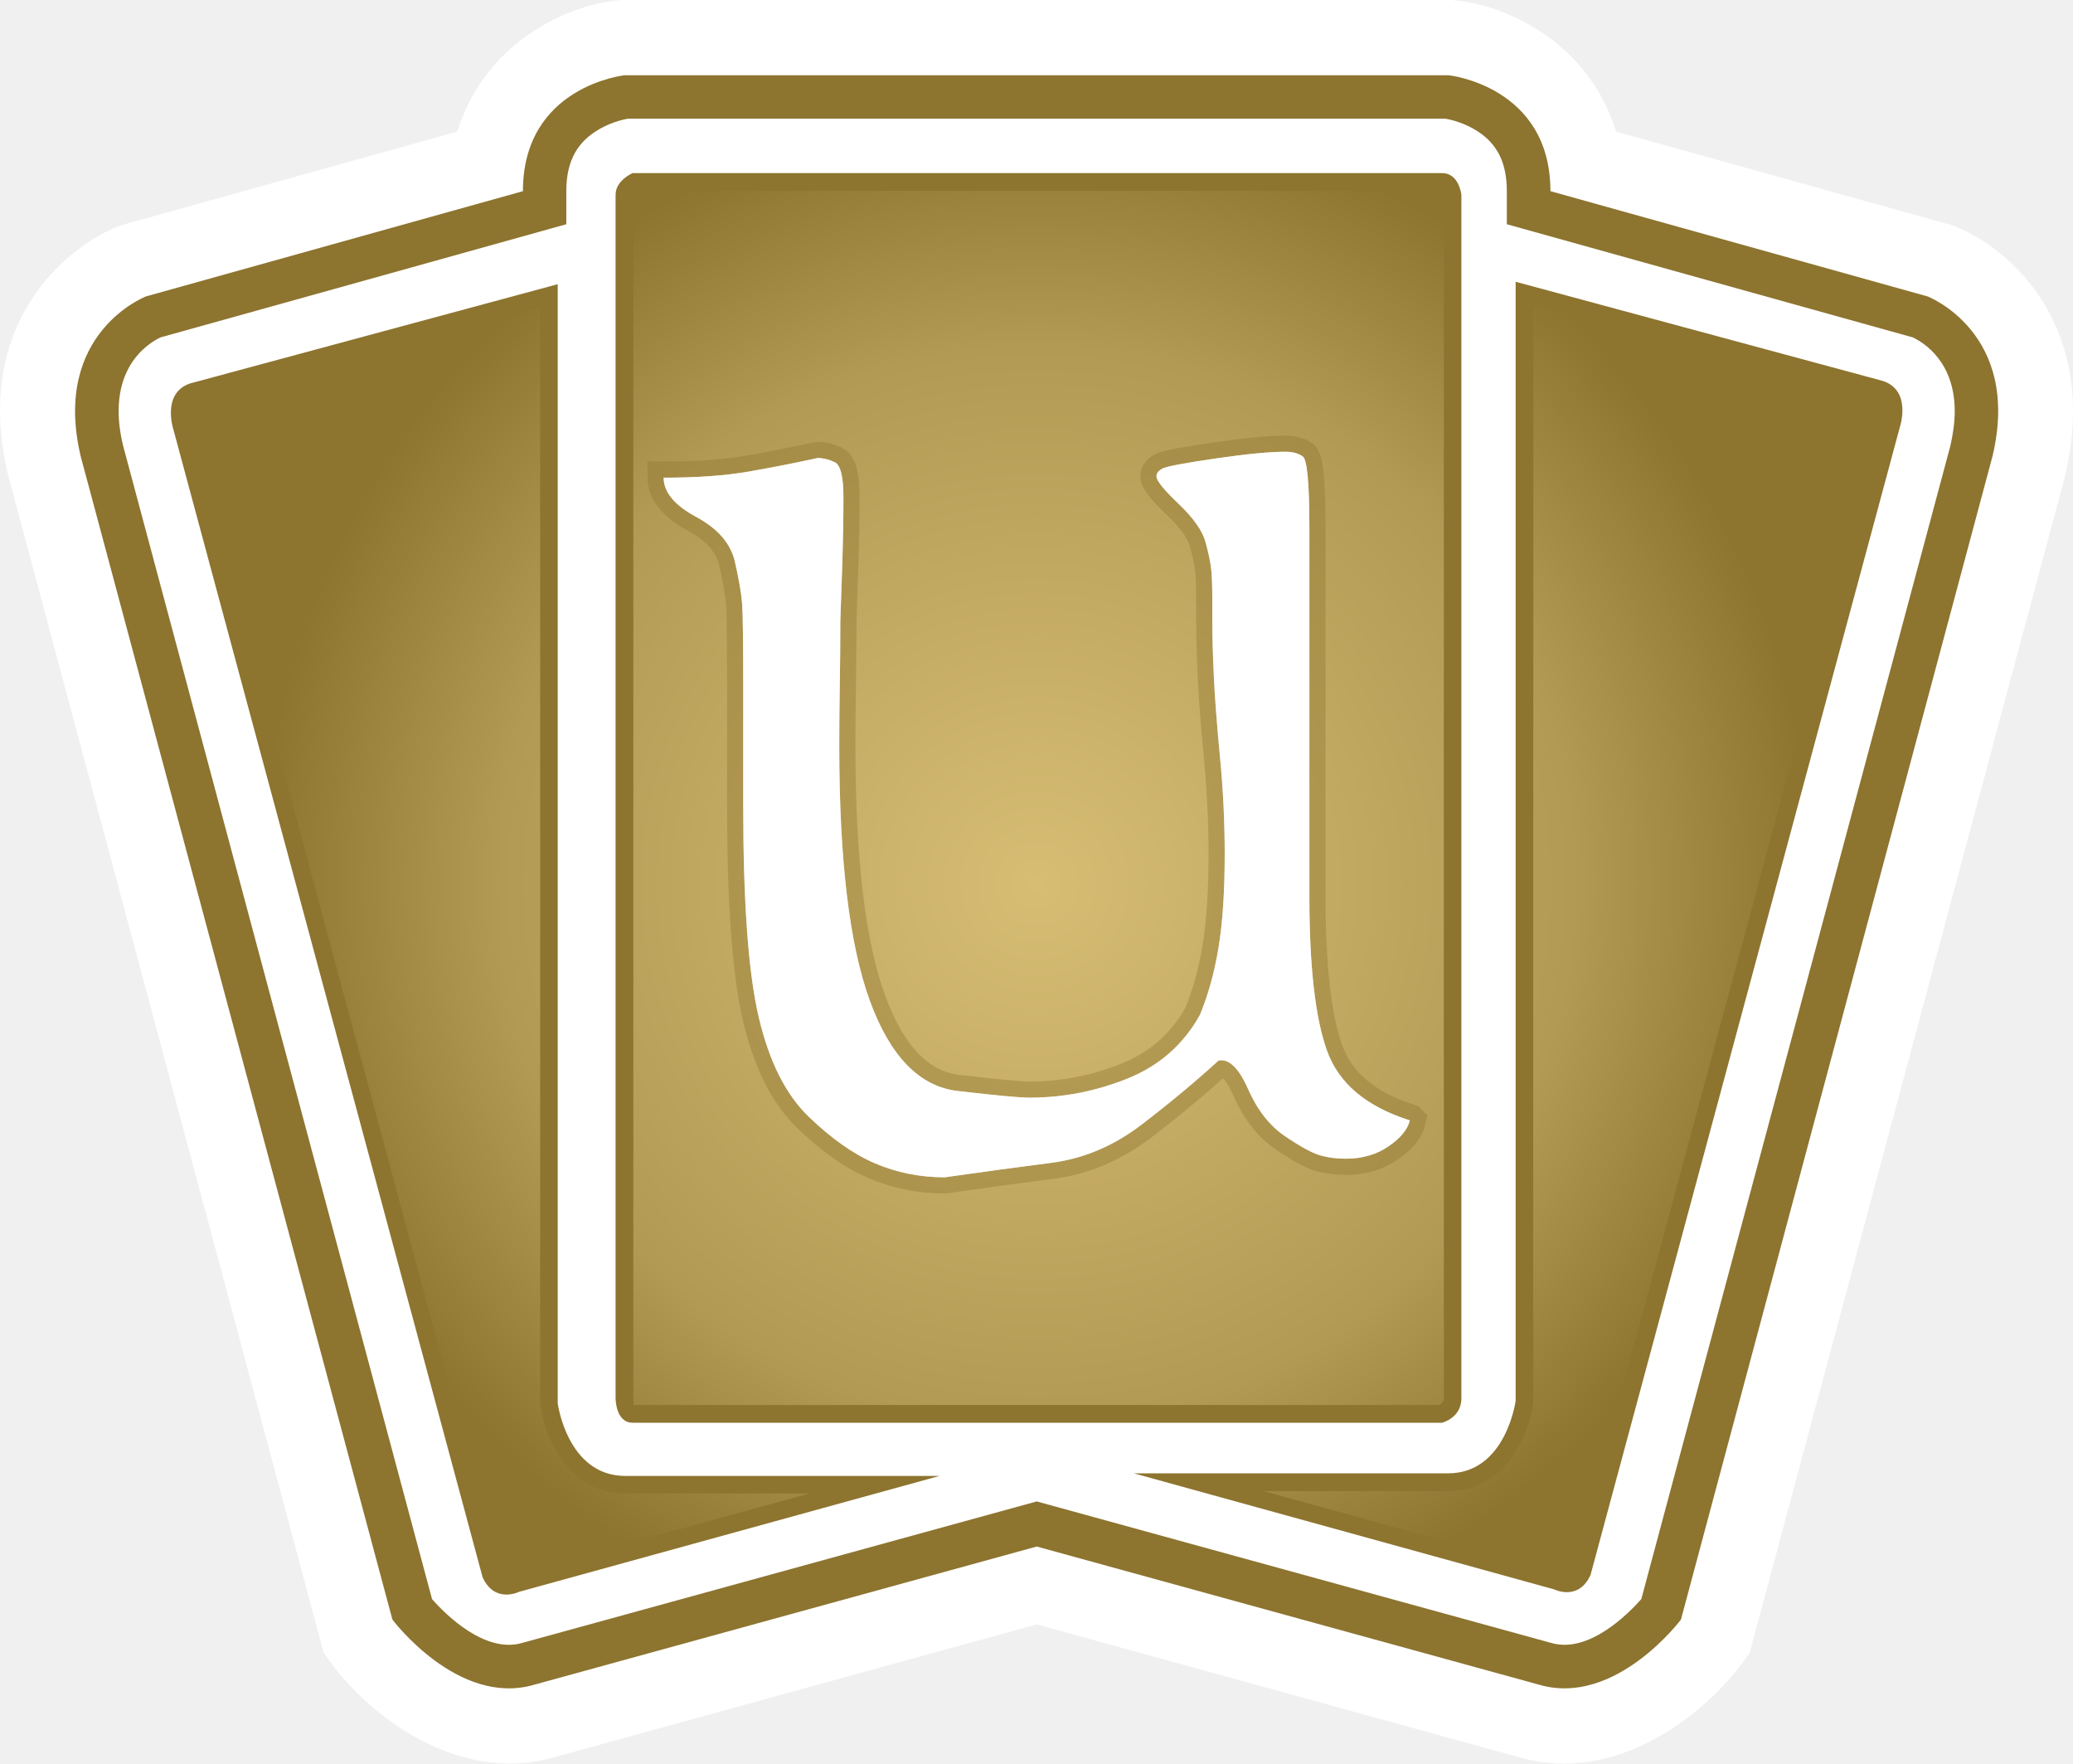
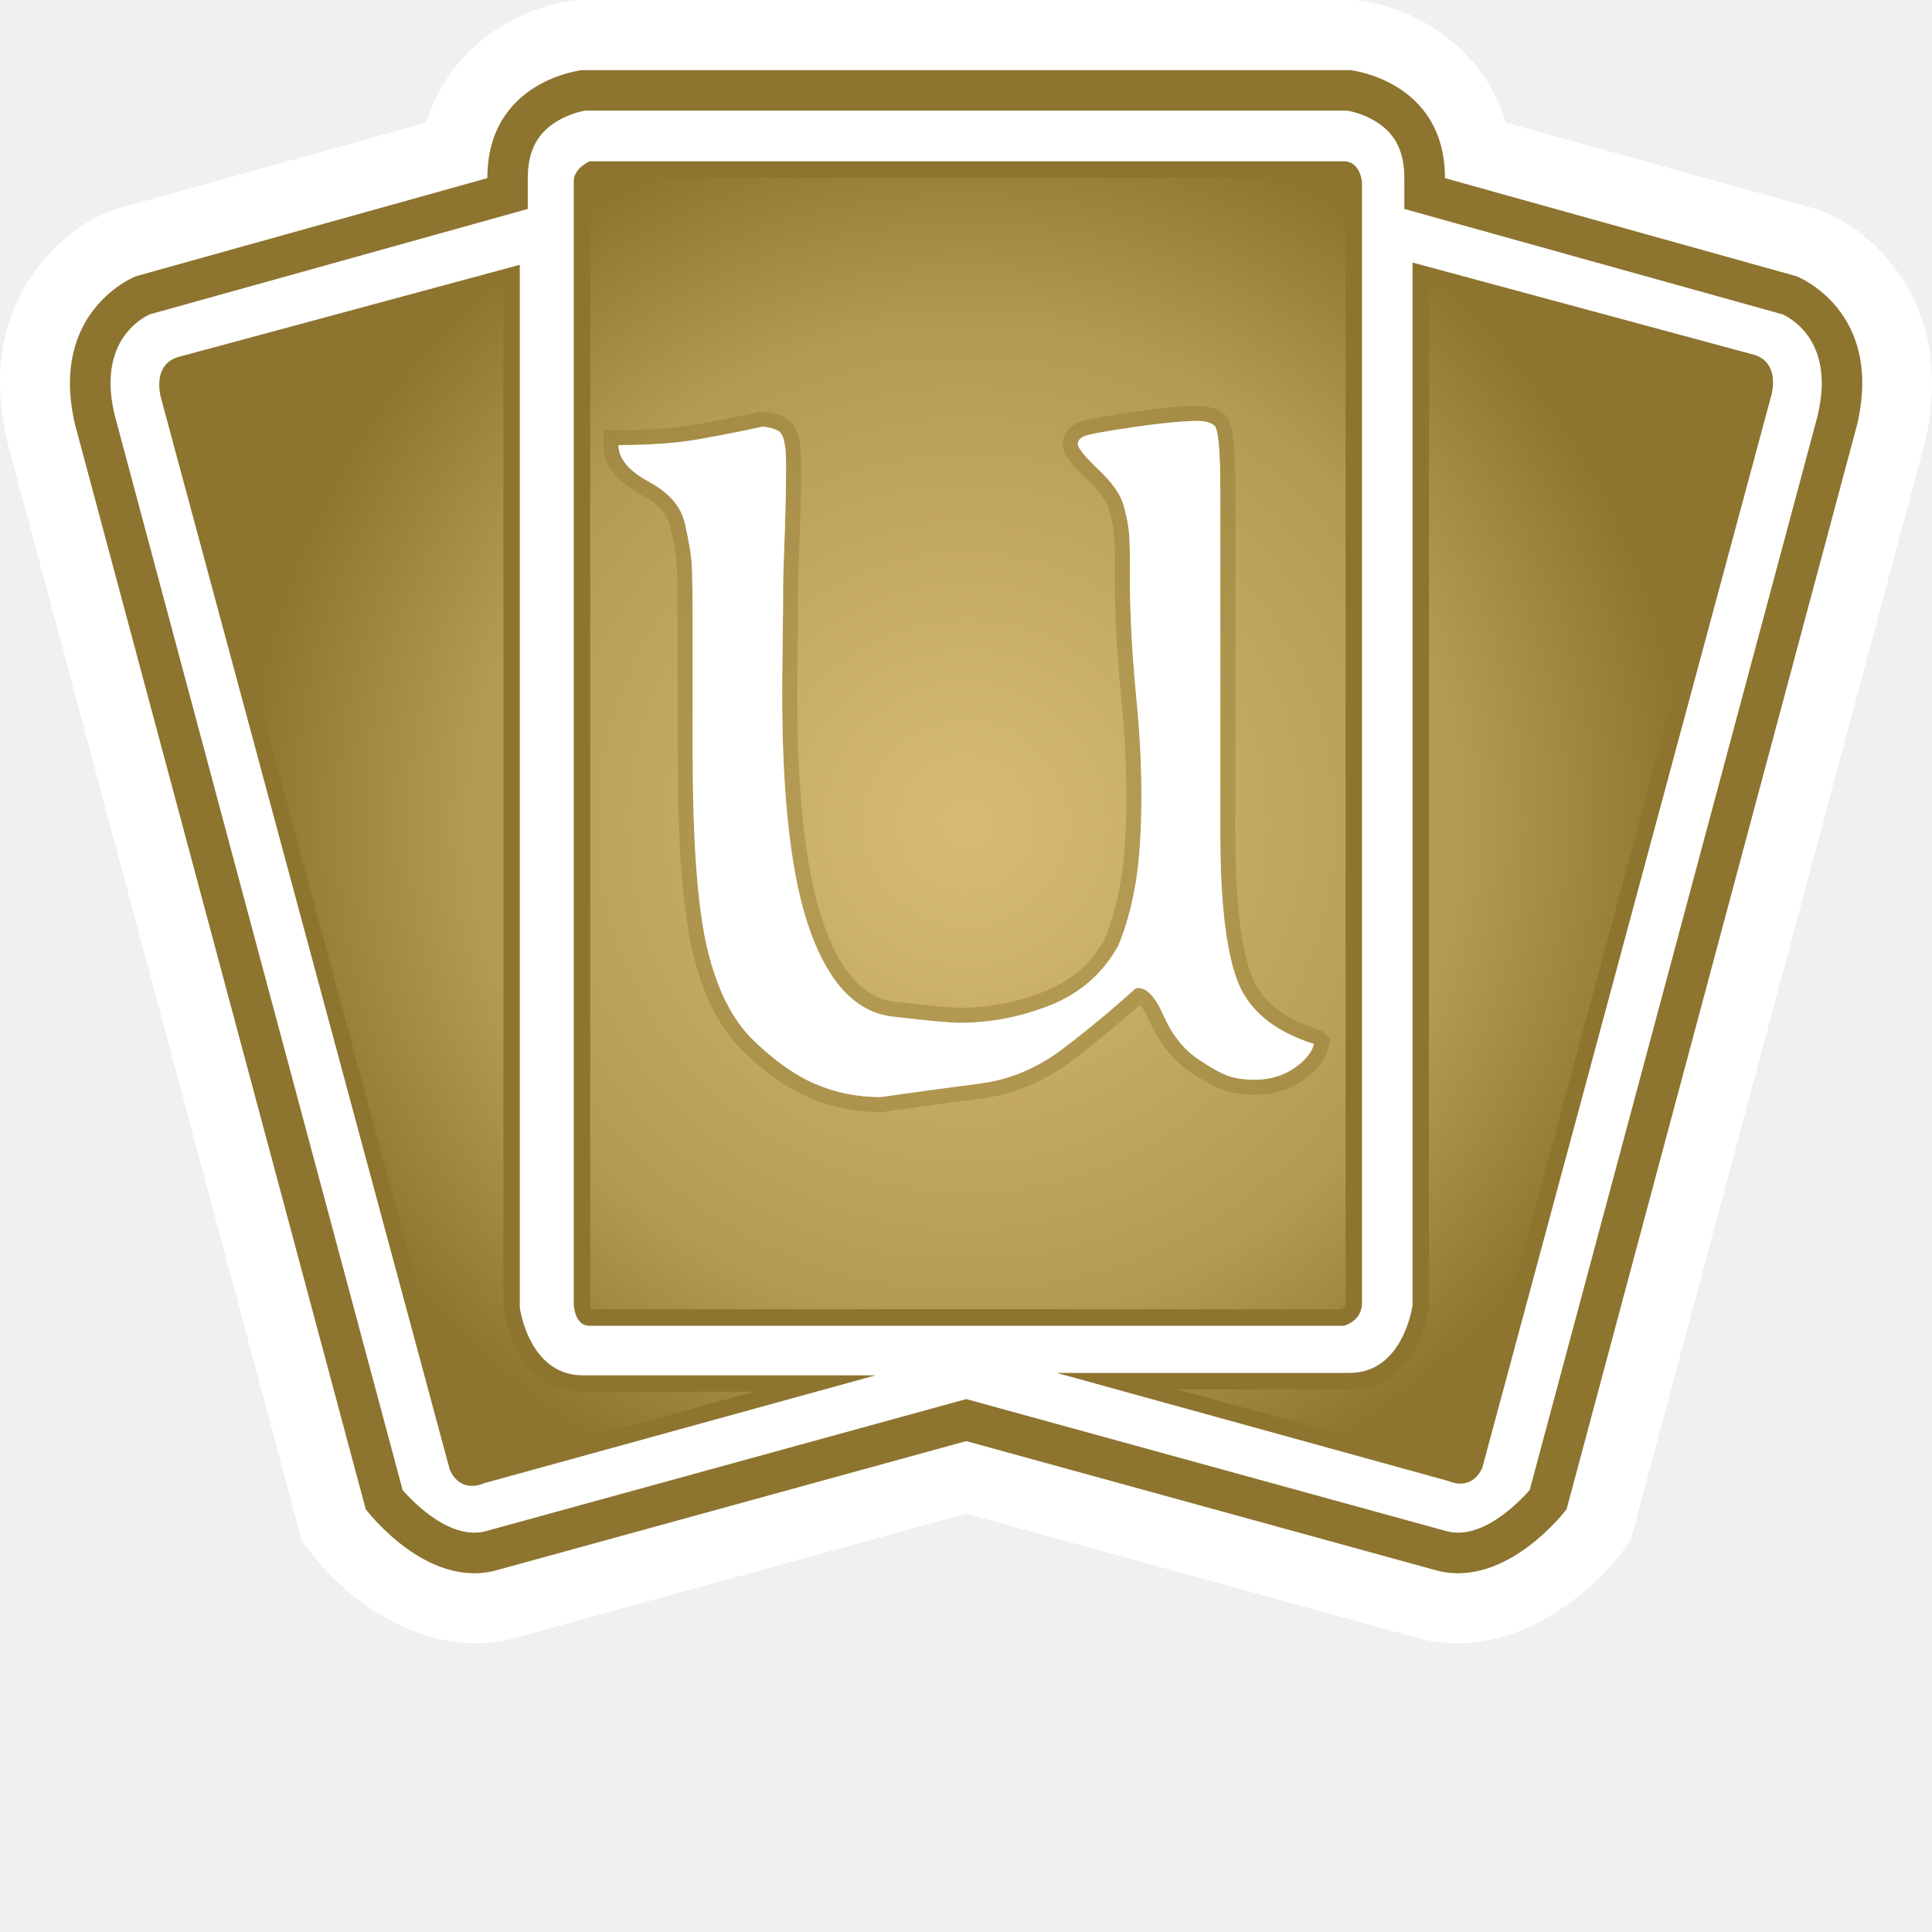
- <svg xmlns="http://www.w3.org/2000/svg" xmlns:xlink="http://www.w3.org/1999/xlink" version="1.1" width="600" height="510.36" id="svg6077">
+ <svg xmlns="http://www.w3.org/2000/svg" xmlns:xlink="http://www.w3.org/1999/xlink" version="1.1" width="600" height="600" id="svg6077">
  <defs id="defs6079">
    <radialGradient cx="0" cy="0" r="1" fx="0" fy="0" id="radialGradient856" gradientUnits="userSpaceOnUse" gradientTransform="matrix(17.57127,0,0,-17.57127,747.3633,483.6758)" spreadMethod="pad">
      <stop id="stop858" style="stop-color:#d7bd74;stop-opacity:1" offset="0" />
      <stop id="stop860" style="stop-color:#b39a54;stop-opacity:1" offset="0.691" />
      <stop id="stop862" style="stop-color:#8d742f;stop-opacity:1" offset="1" />
    </radialGradient>
    <radialGradient cx="0" cy="0" r="1" fx="0" fy="0" id="radialGradient3009" xlink:href="#radialGradient856" gradientUnits="userSpaceOnUse" gradientTransform="matrix(17.57127,0,0,-17.57127,747.3633,483.6758)" spreadMethod="pad" />
  </defs>
  <path d="m 419.389,0 -239.824,0 -1.148,0.153 c -16.152,1.748 -38.569,13.409 -46.046,37.931 L 35.38,65.095 34.436,65.439 C 21.23,70.529 0,87.575 0,118.77 c 0,5.576 0.689,11.61 2.194,18.143 l 91.505,341.446 2.488,3.381 c 10.309,13.805 35.533,34.933 64.291,26.768 0,0 128.926,-35.482 139.592,-38.429 10.615,2.947 139.745,38.48 139.745,38.48 28.567,8.114 53.727,-13.014 64.099,-26.819 l 2.488,-3.343 91.352,-340.834 C 599.298,130.877 600,124.651 600,118.974 600,87.524 578.821,70.529 565.667,65.439 l -0.956,-0.344 c 0,0 -76.59,-21.332 -96.978,-27.01 C 460.255,13.562 437.826,1.901 421.686,0.153 L 420.538,0 419.389,0 z" id="path846" style="fill:#ffffff;fill-opacity:1;fill-rule:nonzero;stroke:none" />
  <path d="m 180.764,21.779 c 0,0 -29.409,3.139 -29.409,33.542 L 42.257,85.776 c 0,0 -27.303,10.462 -18.934,46.148 L 113.577,468.688 c 0,0 18.896,25.211 40.917,18.883 l 145.576,-40.024 145.538,40.024 c 22.021,6.328 40.917,-18.883 40.917,-18.883 l 90.204,-336.764 c 8.421,-35.686 -18.845,-46.148 -18.845,-46.148 L 448.746,55.321 c 0,-30.404 -29.409,-33.542 -29.409,-33.542 l -238.574,0 z" id="path848" style="fill:#8d742f;fill-opacity:1;fill-rule:nonzero;stroke:none" />
  <path d="m 181.708,34.346 c -1.391,0.243 -5.588,1.187 -9.569,3.84 -5.588,3.726 -8.229,9.161 -8.229,17.135 l 0,9.569 c 0,0 -115.772,32.305 -117.469,32.751 -2.986,1.442 -12.108,6.877 -12.108,21.371 0,2.947 0.395,6.239 1.301,9.977 0.141,0.6 87.958,328.484 89.412,333.766 3.828,4.389 15.247,15.795 26.015,12.708 l 149.008,-40.968 148.97,40.968 c 10.768,3.088 22.123,-8.319 26.015,-12.708 1.442,-5.282 89.31,-333.166 89.463,-333.766 0.842,-3.738 1.25,-7.03 1.25,-9.977 0,-14.494 -9.122,-19.929 -12.121,-21.371 C 551.951,97.196 436.128,64.89 436.128,64.89 l 0,-9.569 c 0,-7.974 -2.59,-13.409 -8.166,-17.135 -3.942,-2.654 -8.178,-3.598 -9.569,-3.84 l -236.685,0 z" id="path850" style="fill:#ffffff;fill-opacity:1;fill-rule:nonzero;stroke:none" />
  <path d="m 438.68,81.54 0,323.852 c 0,0 -2.794,20.975 -19.546,20.975 l -90.956,0 121.705,33.593 c 0,0 6.979,3.496 10.475,-4.185 l 89.553,-332.273 c 0,0 3.496,-10.462 -4.925,-13.256 L 438.68,81.54 z M 55.066,110.949 c -8.37,2.781 -4.887,13.307 -4.887,13.307 l 89.515,332.222 c 3.534,7.668 10.513,4.185 10.513,4.185 l 121.705,-33.542 -90.905,0 c -16.841,0 -19.584,-21.039 -19.584,-21.039 l 0,-323.839 -106.356,28.707 z m 128.033,-60.859 234.299,0 c 4.925,0 5.576,6.277 5.576,6.277 l 0,348.323 c 0,5.639 -5.576,7.03 -5.576,7.03 l -234.299,0 c -4.925,0 -4.925,-7.03 -4.925,-7.03 l 0,-348.323 c 0,-4.185 4.925,-6.277 4.925,-6.277" id="path852" style="fill:#8d742f;fill-opacity:1;fill-rule:nonzero;stroke:none" />
  <g transform="matrix(12.75863,0,0,-12.75863,-9235.256,6426.814)" id="g854">
    <path d="m 738.297,499.395 c -0.051,-0.032 -0.086,-0.071 -0.086,-0.09 l 0,0 0,-27.297 c 0,-0.063 0.019,-0.153 -0.016,-0.153 l 0,0 18.297,0 c 0.047,0.024 0.106,0.067 0.106,0.149 l 0,0 0,27.254 c -0.008,0.054 -0.036,0.129 -0.039,0.137 l 0,0 -18.262,0 z m 20.328,-27.5 c -0.09,-0.688 -0.613,-1.993 -1.934,-1.993 l 0,0 -4.179,0 6.761,-1.871 c 0.016,-0.004 0.067,-0.023 0.114,-0.023 l 0,0 c 0.039,0 0.105,0 0.152,0.097 l 0,0 7.023,26.063 c 0.028,0.074 0.129,0.449 -0.105,0.527 l 0,0 -7.828,2.114 -0.004,-24.914 z m -30.34,22.753 c -0.262,-0.089 -0.144,-0.492 -0.121,-0.558 l 0,0 6.992,-25.981 c 0.074,-0.152 0.141,-0.152 0.176,-0.152 l 0,0 c 0.051,0 0.098,0.016 0.18,0.047 l 0,0 6.691,1.844 -4.172,0 c -1.32,0 -1.84,1.3 -1.933,2.043 l 0,0 0,24.863 -7.813,-2.106 z" id="path864" style="fill:url(#radialGradient3009);fill-opacity:1;fill-rule:nonzero;stroke:none" />
  </g>
  <g transform="matrix(10.2069,0,0,10.2069,0.6731658,0)" id="text5897" style="font-size:29.301px;font-style:normal;font-variant:normal;font-weight:100;font-stretch:normal;text-align:start;line-height:125%;letter-spacing:0px;word-spacing:0px;writing-mode:lr-tb;text-anchor:start;fill:#ffffff;fill-opacity:1;stroke:#8d742f;stroke-width:0.916;stroke-opacity:0.374;font-family:GoudyMedieval;-inkscape-font-specification:GoudyMedieval Thin">
    <path d="m 39.91,31.767 c -0.058,0.254 -0.259,0.498 -0.6,0.733 -0.342,0.235 -0.747,0.352 -1.216,0.352 -0.274,0 -0.523,-0.034 -0.748,-0.103 -0.225,-0.069 -0.552,-0.249 -0.982,-0.542 -0.43,-0.293 -0.776,-0.737 -1.04,-1.333 -0.264,-0.596 -0.542,-0.864 -0.835,-0.806 -0.664,0.606 -1.392,1.211 -2.183,1.817 -0.791,0.605 -1.646,0.967 -2.564,1.084 -0.918,0.117 -1.924,0.254 -3.018,0.41 -0.703,0 -1.363,-0.132 -1.978,-0.396 -0.615,-0.264 -1.245,-0.708 -1.89,-1.333 -0.645,-0.625 -1.114,-1.563 -1.407,-2.813 -0.293,-1.25 -0.439,-3.243 -0.439,-5.977 l 0,-1.934 0,-1.318 c 0,-1.367 -0.01,-2.193 -0.03,-2.476 -0.02,-0.283 -0.088,-0.684 -0.205,-1.201 -0.117,-0.518 -0.483,-0.943 -1.099,-1.275 -0.615,-0.332 -0.923,-0.703 -0.923,-1.113 0.957,1.9e-5 1.767,-0.059 2.432,-0.176 0.664,-0.117 1.309,-0.244 1.934,-0.381 0.156,2e-5 0.317,0.039 0.483,0.117 0.166,0.078 0.249,0.41 0.249,0.996 -3e-6,0.586 -0.01,1.182 -0.029,1.787 -0.019,0.606 -0.039,1.182 -0.059,1.728 -3e-6,0.606 -0.005,1.201 -0.015,1.787 -0.01,0.586 -0.015,1.172 -0.015,1.758 -3e-6,3.223 0.288,5.626 0.865,7.208 0.576,1.582 1.407,2.437 2.491,2.564 1.084,0.127 1.763,0.19 2.036,0.19 0.957,2e-6 1.884,-0.181 2.783,-0.542 0.899,-0.362 1.582,-0.962 2.051,-1.802 0.235,-0.566 0.411,-1.201 0.528,-1.904 0.117,-0.703 0.176,-1.592 0.176,-2.667 -1.4e-5,-0.898 -0.044,-1.807 -0.132,-2.725 -0.088,-0.918 -0.147,-1.685 -0.176,-2.3 -0.029,-0.615 -0.044,-1.148 -0.044,-1.597 l 0,-0.615 c -1.4e-5,-0.352 -0.01,-0.625 -0.03,-0.821 -0.02,-0.196 -0.073,-0.454 -0.161,-0.777 -0.088,-0.322 -0.342,-0.683 -0.762,-1.084 -0.42,-0.4 -0.63,-0.659 -0.63,-0.777 -1.1e-5,-0.098 0.063,-0.176 0.19,-0.234 0.127,-0.058 0.625,-0.151 1.494,-0.278 0.869,-0.127 1.528,-0.19 1.978,-0.19 0.196,2.1e-5 0.357,0.044 0.484,0.131 0.127,0.088 0.19,0.766 0.19,2.036 l 0,1.553 0,8.878 c -1.7e-5,1.992 0.166,3.452 0.498,4.38 0.332,0.928 1.113,1.587 2.344,1.977 z" id="path2998" style="stroke:#8d742f" />
  </g>
  <g transform="matrix(10.2069,0,0,10.2069,0.6731658,0)" id="text5905" style="font-size:29.301px;font-style:normal;font-variant:normal;font-weight:100;font-stretch:normal;text-align:start;line-height:125%;letter-spacing:0px;word-spacing:0px;writing-mode:lr-tb;text-anchor:start;fill:#ffffff;fill-opacity:1;stroke:#8d742f;stroke-width:0.916;stroke-opacity:0;font-family:GoudyMedieval;-inkscape-font-specification:GoudyMedieval Thin">
    <path d="m 39.91,31.767 c -0.058,0.254 -0.259,0.498 -0.6,0.733 -0.342,0.235 -0.747,0.352 -1.216,0.352 -0.274,0 -0.523,-0.034 -0.748,-0.103 -0.225,-0.069 -0.552,-0.249 -0.982,-0.542 -0.43,-0.293 -0.776,-0.737 -1.04,-1.333 -0.264,-0.596 -0.542,-0.864 -0.835,-0.806 -0.664,0.606 -1.392,1.211 -2.183,1.817 -0.791,0.605 -1.646,0.967 -2.564,1.084 -0.918,0.117 -1.924,0.254 -3.018,0.41 -0.703,0 -1.363,-0.132 -1.978,-0.396 -0.615,-0.264 -1.245,-0.708 -1.89,-1.333 -0.645,-0.625 -1.114,-1.563 -1.407,-2.813 -0.293,-1.25 -0.439,-3.243 -0.439,-5.977 l 0,-1.934 0,-1.318 c 0,-1.367 -0.01,-2.193 -0.03,-2.476 -0.02,-0.283 -0.088,-0.684 -0.205,-1.201 -0.117,-0.518 -0.483,-0.943 -1.099,-1.275 -0.615,-0.332 -0.923,-0.703 -0.923,-1.113 0.957,1.9e-5 1.767,-0.059 2.432,-0.176 0.664,-0.117 1.309,-0.244 1.934,-0.381 0.156,2e-5 0.317,0.039 0.483,0.117 0.166,0.078 0.249,0.41 0.249,0.996 -3e-6,0.586 -0.01,1.182 -0.029,1.787 -0.019,0.606 -0.039,1.182 -0.059,1.728 -3e-6,0.606 -0.005,1.201 -0.015,1.787 -0.01,0.586 -0.015,1.172 -0.015,1.758 -3e-6,3.223 0.288,5.626 0.865,7.208 0.576,1.582 1.407,2.437 2.491,2.564 1.084,0.127 1.763,0.19 2.036,0.19 0.957,2e-6 1.884,-0.181 2.783,-0.542 0.899,-0.362 1.582,-0.962 2.051,-1.802 0.235,-0.566 0.411,-1.201 0.528,-1.904 0.117,-0.703 0.176,-1.592 0.176,-2.667 -1.4e-5,-0.898 -0.044,-1.807 -0.132,-2.725 -0.088,-0.918 -0.147,-1.685 -0.176,-2.3 -0.029,-0.615 -0.044,-1.148 -0.044,-1.597 l 0,-0.615 c -1.4e-5,-0.352 -0.01,-0.625 -0.03,-0.821 -0.02,-0.196 -0.073,-0.454 -0.161,-0.777 -0.088,-0.322 -0.342,-0.683 -0.762,-1.084 -0.42,-0.4 -0.63,-0.659 -0.63,-0.777 -1.1e-5,-0.098 0.063,-0.176 0.19,-0.234 0.127,-0.058 0.625,-0.151 1.494,-0.278 0.869,-0.127 1.528,-0.19 1.978,-0.19 0.196,2.1e-5 0.357,0.044 0.484,0.131 0.127,0.088 0.19,0.766 0.19,2.036 l 0,1.553 0,8.878 c -1.7e-5,1.992 0.166,3.452 0.498,4.38 0.332,0.928 1.113,1.587 2.344,1.977 z" id="path3001" style="stroke:#8d742f" />
  </g>
</svg>
